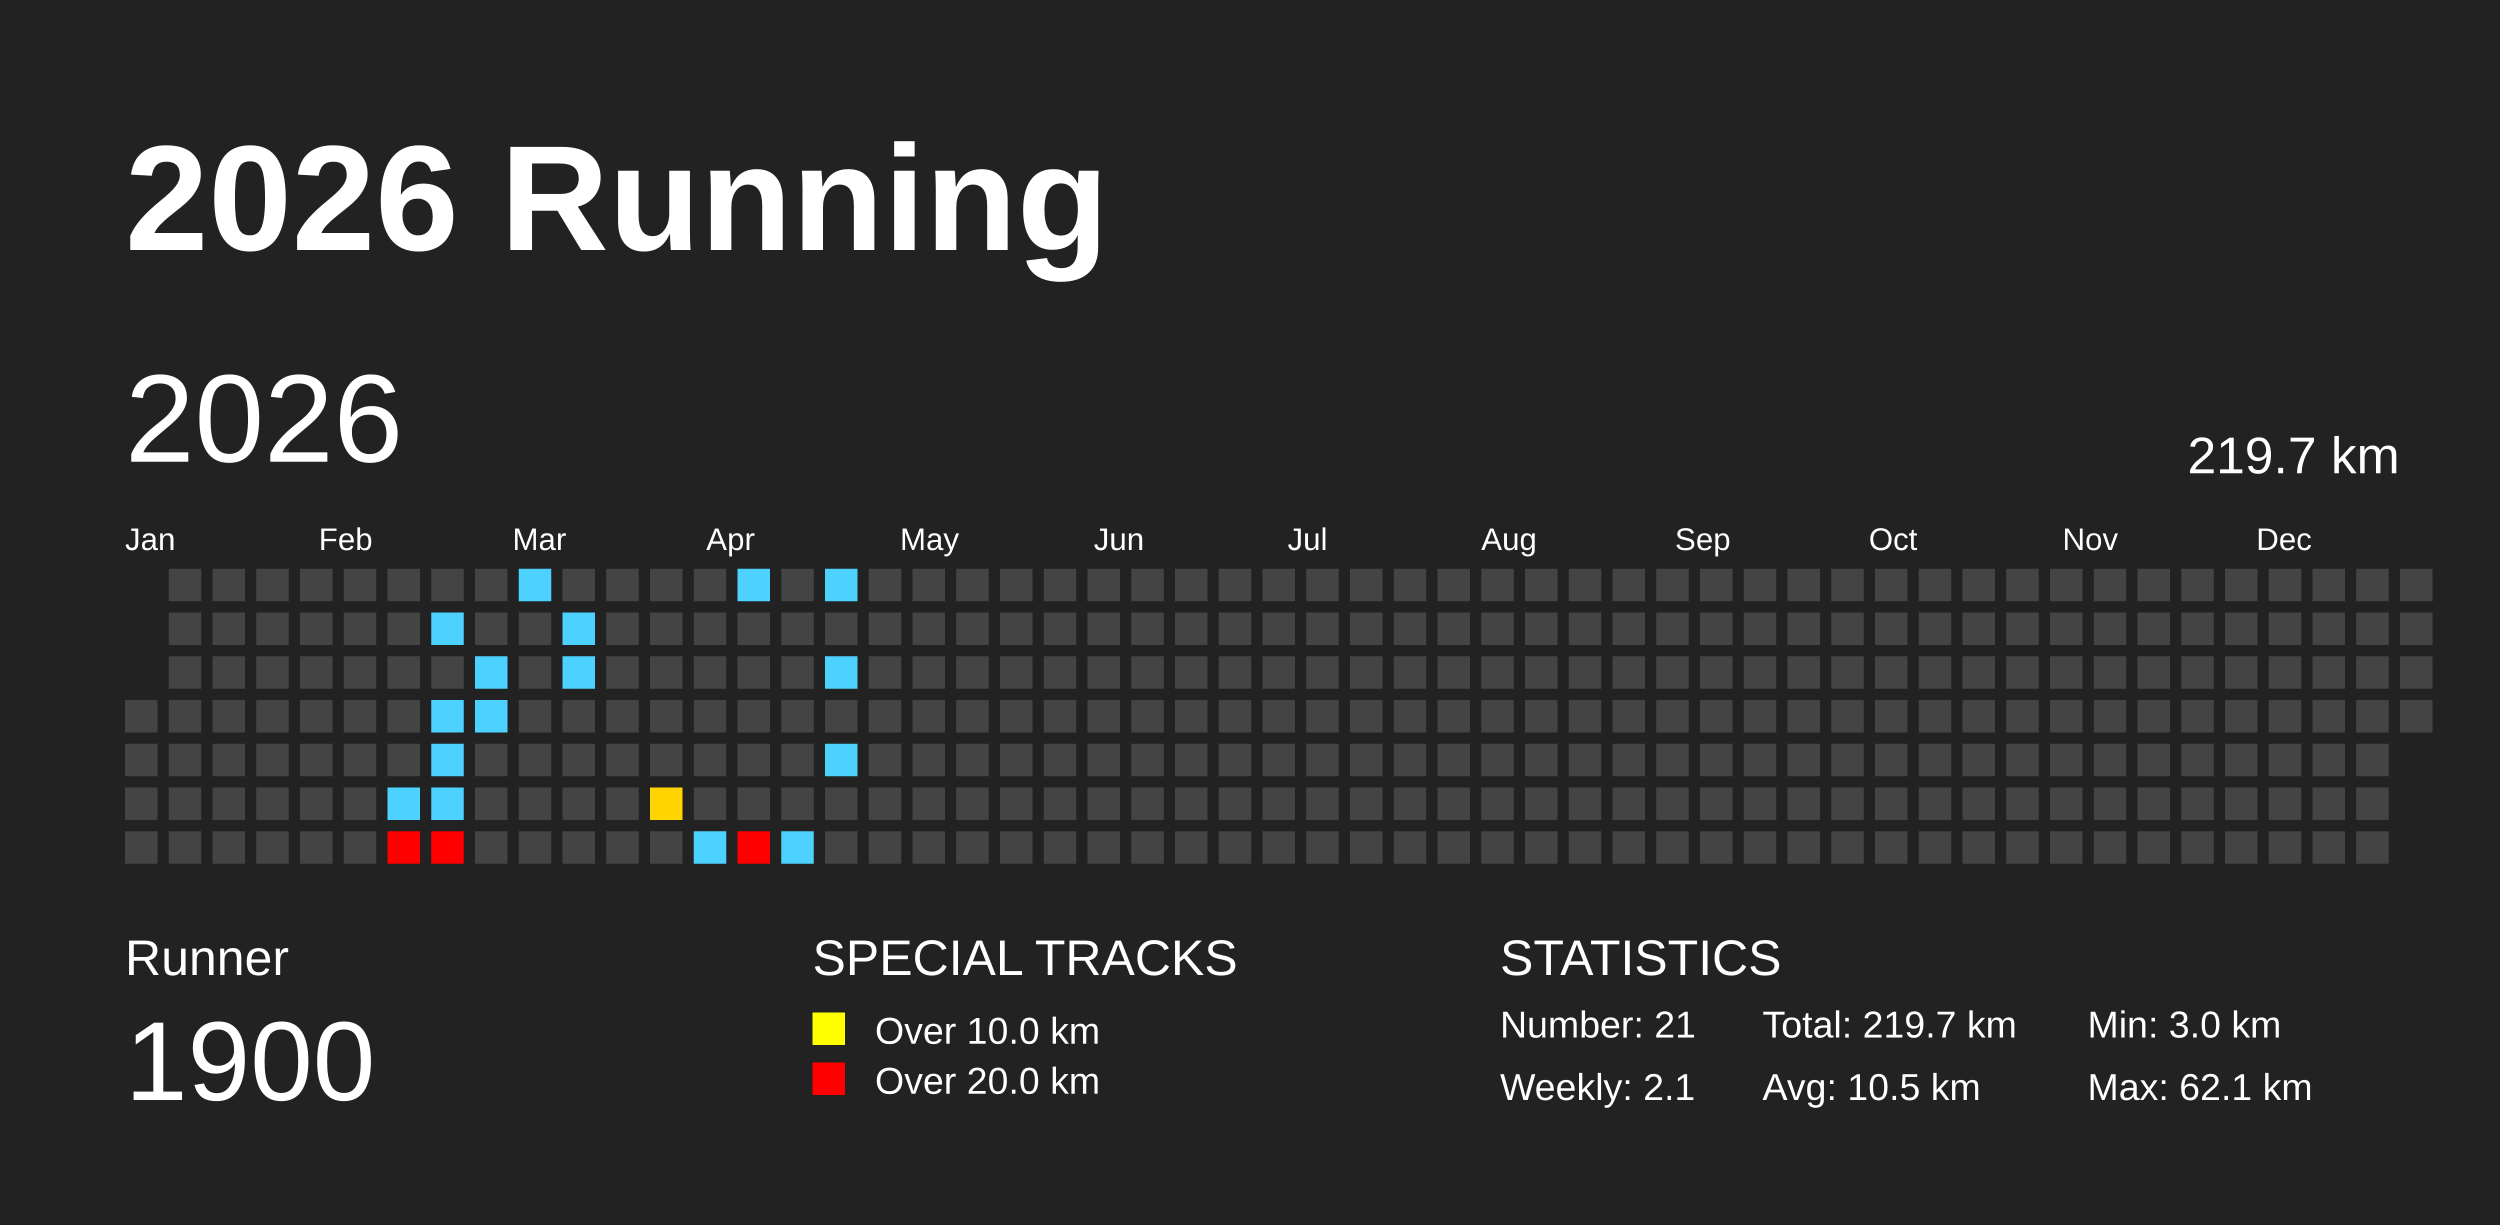
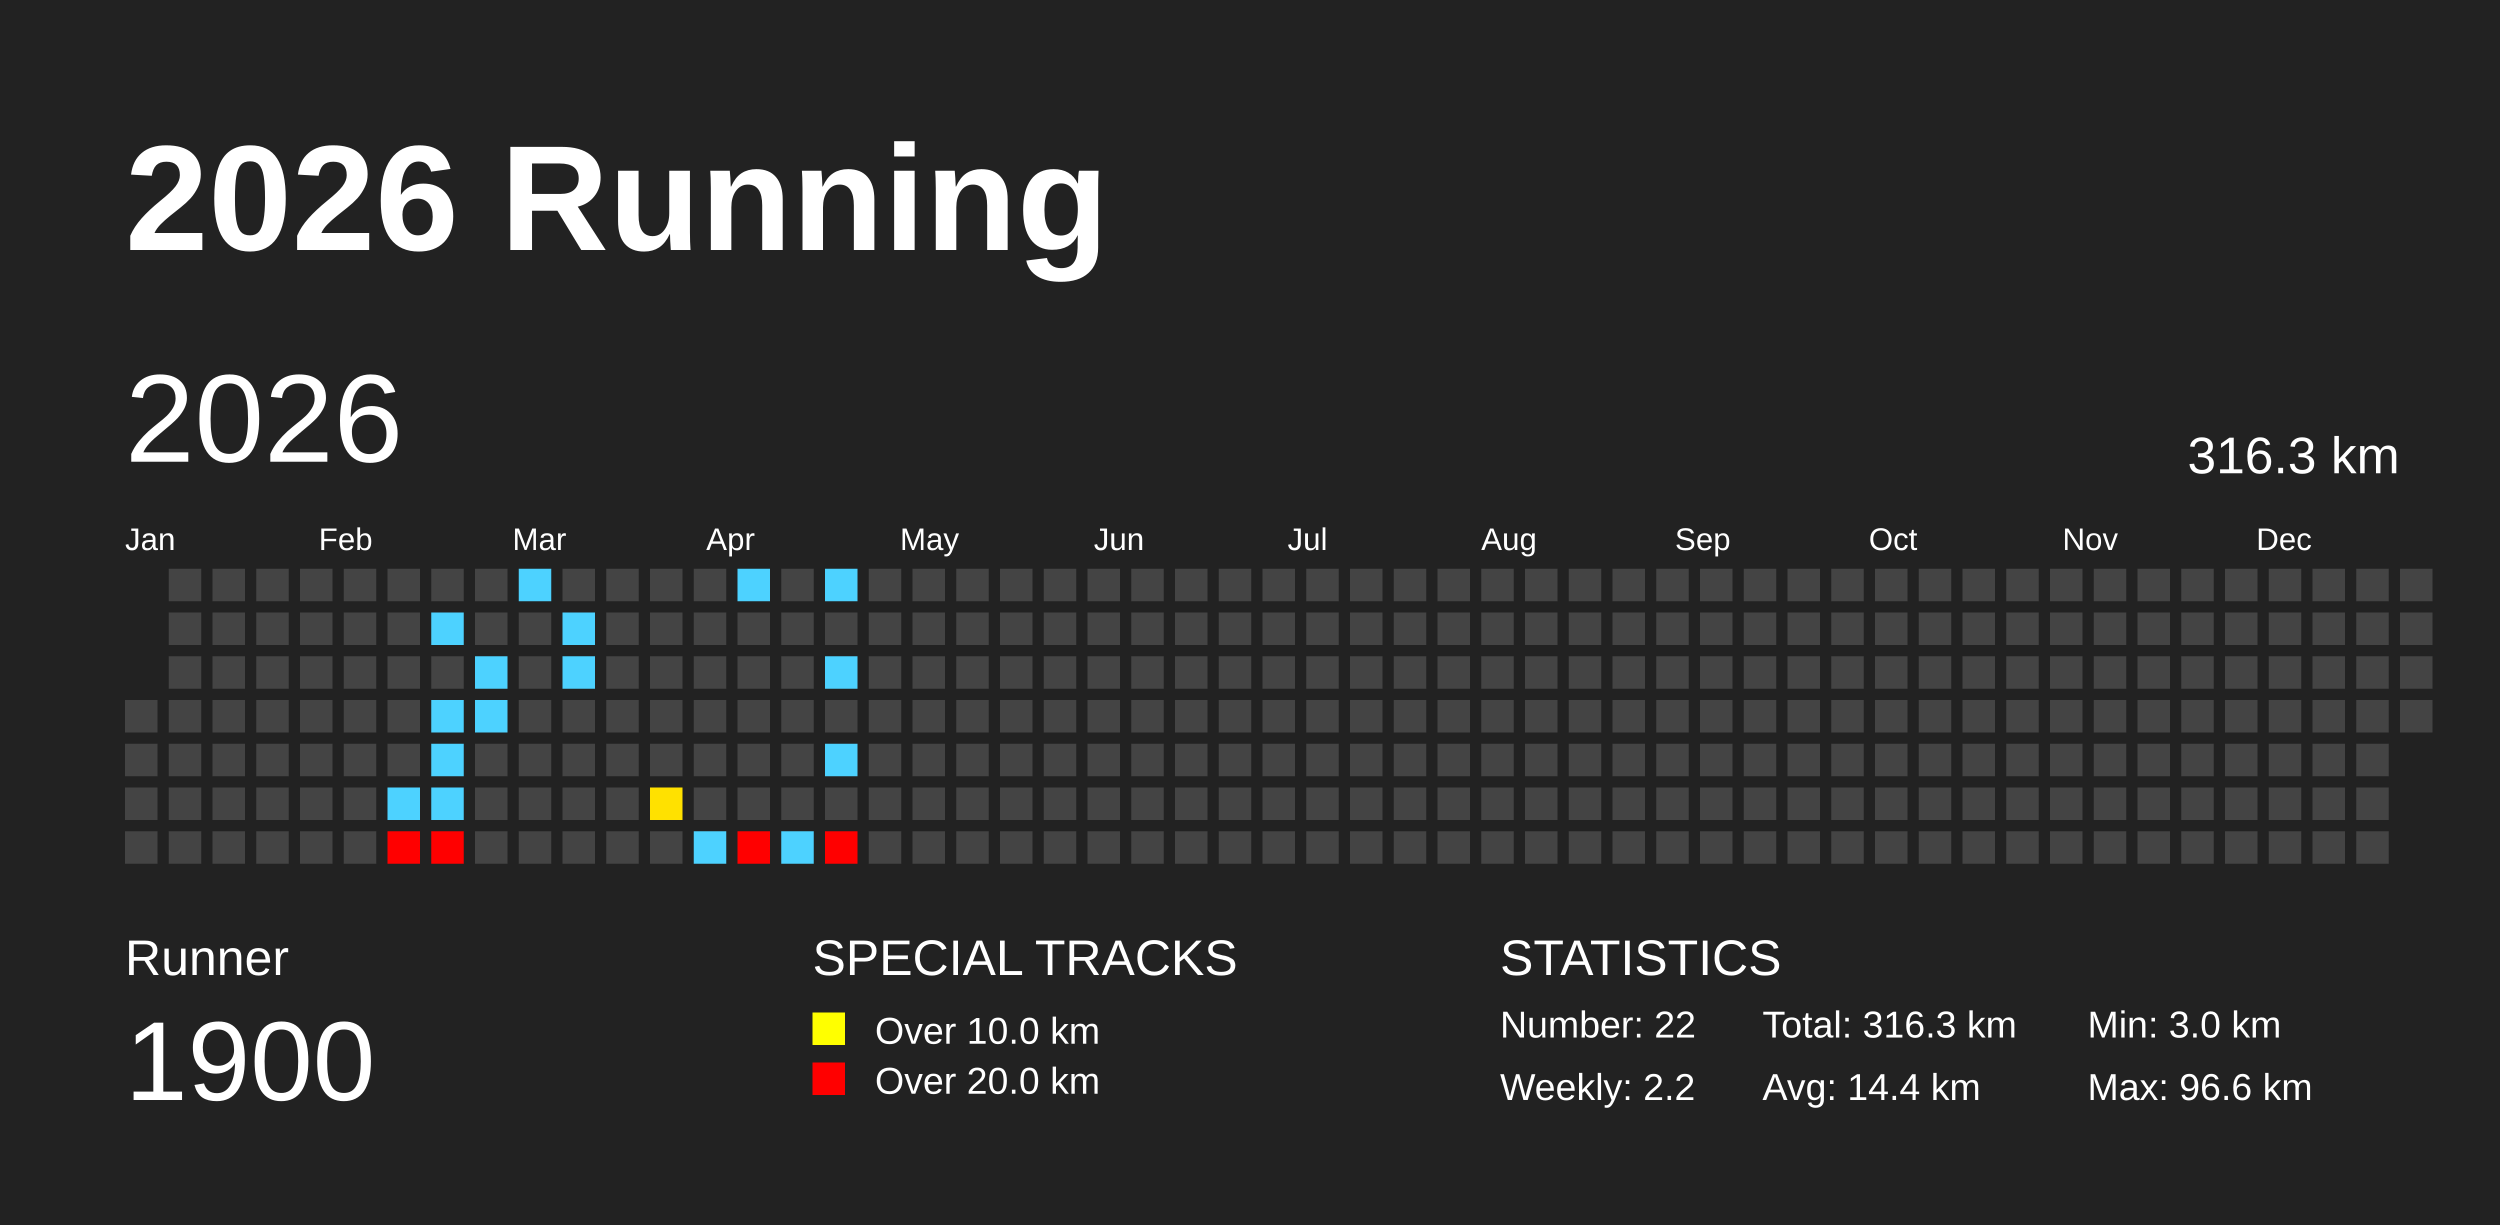
<svg xmlns="http://www.w3.org/2000/svg" baseProfile="full" height="98mm" version="1.1" viewBox="0,0,200,98" width="200mm">
  <defs />
  <rect fill="#222222" height="98" width="200" x="0" y="0" />
  <text fill="#FFFFFF" style="font-size:12px; font-family:Arial; font-weight:bold;" x="10" y="20">2026 Running</text>
  <text fill="#FFFFFF" style="font-size:4px; font-family:Arial" x="10" y="78">Runner</text>
  <text fill="#FFFFFF" style="font-size:9px; font-family:Arial" x="10" y="88">1900</text>
  <text fill="#FFFFFF" style="font-size:4px; font-family:Arial" x="65" y="78">SPECIAL TRACKS</text>
  <rect fill="yellow" height="2.6" width="2.6" x="65" y="81" />
  <text fill="#FFFFFF" style="font-size:3px; font-family:Arial" x="70" y="83.5">Over 10.0 km</text>
  <rect fill="red" height="2.6" width="2.6" x="65" y="85" />
  <text fill="#FFFFFF" style="font-size:3px; font-family:Arial" x="70" y="87.5">Over 20.0 km</text>
  <text fill="#FFFFFF" style="font-size:4px; font-family:Arial" x="120" y="78">STATISTICS</text>
-   <text fill="#FFFFFF" style="font-size:3px; font-family:Arial" x="120" y="83">Number: 21</text>
-   <text fill="#FFFFFF" style="font-size:3px; font-family:Arial" x="120" y="88">Weekly: 2.1</text>
-   <text fill="#FFFFFF" style="font-size:3px; font-family:Arial" x="141" y="83">Total: 219.7 km</text>
-   <text fill="#FFFFFF" style="font-size:3px; font-family:Arial" x="141" y="88">Avg: 10.5 km</text>
+   <text fill="#FFFFFF" style="font-size:3px; font-family:Arial" x="120" y="83">Number: 22</text>
+   <text fill="#FFFFFF" style="font-size:3px; font-family:Arial" x="120" y="88">Weekly: 2.2</text>
+   <text fill="#FFFFFF" style="font-size:3px; font-family:Arial" x="141" y="83">Total: 316.3 km</text>
+   <text fill="#FFFFFF" style="font-size:3px; font-family:Arial" x="141" y="88">Avg: 14.4 km</text>
  <text fill="#FFFFFF" style="font-size:3px; font-family:Arial" x="167" y="83">Min: 3.0 km</text>
-   <text fill="#FFFFFF" style="font-size:3px; font-family:Arial" x="167" y="88">Max: 62.1 km</text>
+   <text fill="#FFFFFF" style="font-size:3px; font-family:Arial" x="167" y="88">Max: 96.6 km</text>
  <text dominant-baseline="hanging" fill="#FFFFFF" style="font-size:10.0px; font-family:Arial;" x="10" y="30">2026</text>
-   <text dominant-baseline="hanging" fill="#FFFFFF" style="font-size:4.125px; font-family:Arial;" x="175" y="35">219.7 km</text>
+   <text dominant-baseline="hanging" fill="#FFFFFF" style="font-size:4.125px; font-family:Arial;" x="175" y="35">316.3 km</text>
  <text fill="#FFFFFF" style="font-size:2.5px; font-family:Arial" x="10.0" y="44">Jan</text>
  <text fill="#FFFFFF" style="font-size:2.5px; font-family:Arial" x="25.5" y="44">Feb</text>
  <text fill="#FFFFFF" style="font-size:2.5px; font-family:Arial" x="41.0" y="44">Mar</text>
  <text fill="#FFFFFF" style="font-size:2.5px; font-family:Arial" x="56.5" y="44">Apr</text>
  <text fill="#FFFFFF" style="font-size:2.5px; font-family:Arial" x="72.0" y="44">May</text>
  <text fill="#FFFFFF" style="font-size:2.5px; font-family:Arial" x="87.5" y="44">Jun</text>
  <text fill="#FFFFFF" style="font-size:2.5px; font-family:Arial" x="103.0" y="44">Jul</text>
  <text fill="#FFFFFF" style="font-size:2.5px; font-family:Arial" x="118.5" y="44">Aug</text>
  <text fill="#FFFFFF" style="font-size:2.5px; font-family:Arial" x="134.0" y="44">Sep</text>
  <text fill="#FFFFFF" style="font-size:2.5px; font-family:Arial" x="149.5" y="44">Oct</text>
  <text fill="#FFFFFF" style="font-size:2.5px; font-family:Arial" x="165.0" y="44">Nov</text>
  <text fill="#FFFFFF" style="font-size:2.5px; font-family:Arial" x="180.5" y="44">Dec</text>
  <rect fill="#444444" height="2.6" width="2.6" x="10.0" y="56.0" />
  <rect fill="#444444" height="2.6" width="2.6" x="10.0" y="59.5" />
  <rect fill="#444444" height="2.6" width="2.6" x="10.0" y="63.0" />
  <rect fill="#444444" height="2.6" width="2.6" x="10.0" y="66.5" />
  <rect fill="#444444" height="2.6" width="2.6" x="13.5" y="45.5" />
  <rect fill="#444444" height="2.6" width="2.6" x="13.5" y="49.0" />
  <rect fill="#444444" height="2.6" width="2.6" x="13.5" y="52.5" />
  <rect fill="#444444" height="2.6" width="2.6" x="13.5" y="56.0" />
  <rect fill="#444444" height="2.6" width="2.6" x="13.5" y="59.5" />
  <rect fill="#444444" height="2.6" width="2.6" x="13.5" y="63.0" />
  <rect fill="#444444" height="2.6" width="2.6" x="13.5" y="66.5" />
  <rect fill="#444444" height="2.6" width="2.6" x="17.0" y="45.5" />
  <rect fill="#444444" height="2.6" width="2.6" x="17.0" y="49.0" />
  <rect fill="#444444" height="2.6" width="2.6" x="17.0" y="52.5" />
  <rect fill="#444444" height="2.6" width="2.6" x="17.0" y="56.0" />
  <rect fill="#444444" height="2.6" width="2.6" x="17.0" y="59.5" />
  <rect fill="#444444" height="2.6" width="2.6" x="17.0" y="63.0" />
  <rect fill="#444444" height="2.6" width="2.6" x="17.0" y="66.5" />
  <rect fill="#444444" height="2.6" width="2.6" x="20.5" y="45.5" />
  <rect fill="#444444" height="2.6" width="2.6" x="20.5" y="49.0" />
  <rect fill="#444444" height="2.6" width="2.6" x="20.5" y="52.5" />
  <rect fill="#444444" height="2.6" width="2.6" x="20.5" y="56.0" />
  <rect fill="#444444" height="2.6" width="2.6" x="20.5" y="59.5" />
  <rect fill="#444444" height="2.6" width="2.6" x="20.5" y="63.0" />
  <rect fill="#444444" height="2.6" width="2.6" x="20.5" y="66.5" />
  <rect fill="#444444" height="2.6" width="2.6" x="24.0" y="45.5" />
  <rect fill="#444444" height="2.6" width="2.6" x="24.0" y="49.0" />
  <rect fill="#444444" height="2.6" width="2.6" x="24.0" y="52.5" />
  <rect fill="#444444" height="2.6" width="2.6" x="24.0" y="56.0" />
  <rect fill="#444444" height="2.6" width="2.6" x="24.0" y="59.5" />
  <rect fill="#444444" height="2.6" width="2.6" x="24.0" y="63.0" />
  <rect fill="#444444" height="2.6" width="2.6" x="24.0" y="66.5" />
  <rect fill="#444444" height="2.6" width="2.6" x="27.5" y="45.5" />
  <rect fill="#444444" height="2.6" width="2.6" x="27.5" y="49.0" />
  <rect fill="#444444" height="2.6" width="2.6" x="27.5" y="52.5" />
  <rect fill="#444444" height="2.6" width="2.6" x="27.5" y="56.0" />
  <rect fill="#444444" height="2.6" width="2.6" x="27.5" y="59.5" />
  <rect fill="#444444" height="2.6" width="2.6" x="27.5" y="63.0" />
  <rect fill="#444444" height="2.6" width="2.6" x="27.5" y="66.5" />
  <rect fill="#444444" height="2.6" width="2.6" x="31.0" y="45.5" />
  <rect fill="#444444" height="2.6" width="2.6" x="31.0" y="49.0" />
  <rect fill="#444444" height="2.6" width="2.6" x="31.0" y="52.5" />
  <rect fill="#444444" height="2.6" width="2.6" x="31.0" y="56.0" />
  <rect fill="#444444" height="2.6" width="2.6" x="31.0" y="59.5" />
  <rect fill="#4dd2ff" height="2.6" width="2.6" x="31.0" y="63.0" />
  <rect fill="red" height="2.6" width="2.6" x="31.0" y="66.5" />
  <rect fill="#444444" height="2.6" width="2.6" x="34.5" y="45.5" />
  <rect fill="#4dd2ff" height="2.6" width="2.6" x="34.5" y="49.0" />
  <rect fill="#444444" height="2.6" width="2.6" x="34.5" y="52.5" />
  <rect fill="#4dd2ff" height="2.6" width="2.6" x="34.5" y="56.0" />
  <rect fill="#4dd2ff" height="2.6" width="2.6" x="34.5" y="59.5" />
  <rect fill="#4dd2ff" height="2.6" width="2.6" x="34.5" y="63.0" />
  <rect fill="red" height="2.6" width="2.6" x="34.5" y="66.5" />
  <rect fill="#444444" height="2.6" width="2.6" x="38.0" y="45.5" />
  <rect fill="#444444" height="2.6" width="2.6" x="38.0" y="49.0" />
  <rect fill="#4dd2ff" height="2.6" width="2.6" x="38.0" y="52.5" />
  <rect fill="#4dd2ff" height="2.6" width="2.6" x="38.0" y="56.0" />
  <rect fill="#444444" height="2.6" width="2.6" x="38.0" y="59.5" />
  <rect fill="#444444" height="2.6" width="2.6" x="38.0" y="63.0" />
  <rect fill="#444444" height="2.6" width="2.6" x="38.0" y="66.5" />
  <rect fill="#4dd2ff" height="2.6" width="2.6" x="41.5" y="45.5" />
  <rect fill="#444444" height="2.6" width="2.6" x="41.5" y="49.0" />
  <rect fill="#444444" height="2.6" width="2.6" x="41.5" y="52.5" />
  <rect fill="#444444" height="2.6" width="2.6" x="41.5" y="56.0" />
  <rect fill="#444444" height="2.6" width="2.6" x="41.5" y="59.5" />
  <rect fill="#444444" height="2.6" width="2.6" x="41.5" y="63.0" />
  <rect fill="#444444" height="2.6" width="2.6" x="41.5" y="66.5" />
  <rect fill="#444444" height="2.6" width="2.6" x="45.0" y="45.5" />
  <rect fill="#4dd2ff" height="2.6" width="2.6" x="45.0" y="49.0" />
  <rect fill="#4dd2ff" height="2.6" width="2.6" x="45.0" y="52.5" />
  <rect fill="#444444" height="2.6" width="2.6" x="45.0" y="56.0" />
  <rect fill="#444444" height="2.6" width="2.6" x="45.0" y="59.5" />
  <rect fill="#444444" height="2.6" width="2.6" x="45.0" y="63.0" />
  <rect fill="#444444" height="2.6" width="2.6" x="45.0" y="66.5" />
  <rect fill="#444444" height="2.6" width="2.6" x="48.5" y="45.5" />
  <rect fill="#444444" height="2.6" width="2.6" x="48.5" y="49.0" />
  <rect fill="#444444" height="2.6" width="2.6" x="48.5" y="52.5" />
  <rect fill="#444444" height="2.6" width="2.6" x="48.5" y="56.0" />
  <rect fill="#444444" height="2.6" width="2.6" x="48.5" y="59.5" />
  <rect fill="#444444" height="2.6" width="2.6" x="48.5" y="63.0" />
  <rect fill="#444444" height="2.6" width="2.6" x="48.5" y="66.5" />
  <rect fill="#444444" height="2.6" width="2.6" x="52.0" y="45.5" />
  <rect fill="#444444" height="2.6" width="2.6" x="52.0" y="49.0" />
  <rect fill="#444444" height="2.6" width="2.6" x="52.0" y="52.5" />
  <rect fill="#444444" height="2.6" width="2.6" x="52.0" y="56.0" />
  <rect fill="#444444" height="2.6" width="2.6" x="52.0" y="59.5" />
-   <rect fill="#ffd400" height="2.6" width="2.6" x="52.0" y="63.0" />
+   <rect fill="#ffe100" height="2.6" width="2.6" x="52.0" y="63.0" />
  <rect fill="#444444" height="2.6" width="2.6" x="52.0" y="66.5" />
  <rect fill="#444444" height="2.6" width="2.6" x="55.5" y="45.5" />
  <rect fill="#444444" height="2.6" width="2.6" x="55.5" y="49.0" />
  <rect fill="#444444" height="2.6" width="2.6" x="55.5" y="52.5" />
  <rect fill="#444444" height="2.6" width="2.6" x="55.5" y="56.0" />
  <rect fill="#444444" height="2.6" width="2.6" x="55.5" y="59.5" />
  <rect fill="#444444" height="2.6" width="2.6" x="55.5" y="63.0" />
  <rect fill="#4dd2ff" height="2.6" width="2.6" x="55.5" y="66.5" />
  <rect fill="#4dd2ff" height="2.6" width="2.6" x="59.0" y="45.5" />
  <rect fill="#444444" height="2.6" width="2.6" x="59.0" y="49.0" />
  <rect fill="#444444" height="2.6" width="2.6" x="59.0" y="52.5" />
  <rect fill="#444444" height="2.6" width="2.6" x="59.0" y="56.0" />
  <rect fill="#444444" height="2.6" width="2.6" x="59.0" y="59.5" />
  <rect fill="#444444" height="2.6" width="2.6" x="59.0" y="63.0" />
  <rect fill="red" height="2.6" width="2.6" x="59.0" y="66.5" />
  <rect fill="#444444" height="2.6" width="2.6" x="62.5" y="45.5" />
  <rect fill="#444444" height="2.6" width="2.6" x="62.5" y="49.0" />
  <rect fill="#444444" height="2.6" width="2.6" x="62.5" y="52.5" />
  <rect fill="#444444" height="2.6" width="2.6" x="62.5" y="56.0" />
  <rect fill="#444444" height="2.6" width="2.6" x="62.5" y="59.5" />
  <rect fill="#444444" height="2.6" width="2.6" x="62.5" y="63.0" />
  <rect fill="#4dd2ff" height="2.6" width="2.6" x="62.5" y="66.5" />
  <rect fill="#4dd2ff" height="2.6" width="2.6" x="66.0" y="45.5" />
  <rect fill="#444444" height="2.6" width="2.6" x="66.0" y="49.0" />
  <rect fill="#4dd2ff" height="2.6" width="2.6" x="66.0" y="52.5" />
  <rect fill="#444444" height="2.6" width="2.6" x="66.0" y="56.0" />
  <rect fill="#4dd2ff" height="2.6" width="2.6" x="66.0" y="59.5" />
  <rect fill="#444444" height="2.6" width="2.6" x="66.0" y="63.0" />
-   <rect fill="#444444" height="2.6" width="2.6" x="66.0" y="66.5" />
+   <rect fill="red" height="2.6" width="2.6" x="66.0" y="66.5" />
  <rect fill="#444444" height="2.6" width="2.6" x="69.5" y="45.5" />
  <rect fill="#444444" height="2.6" width="2.6" x="69.5" y="49.0" />
  <rect fill="#444444" height="2.6" width="2.6" x="69.5" y="52.5" />
  <rect fill="#444444" height="2.6" width="2.6" x="69.5" y="56.0" />
  <rect fill="#444444" height="2.6" width="2.6" x="69.5" y="59.5" />
  <rect fill="#444444" height="2.6" width="2.6" x="69.5" y="63.0" />
  <rect fill="#444444" height="2.6" width="2.6" x="69.5" y="66.5" />
  <rect fill="#444444" height="2.6" width="2.6" x="73.0" y="45.5" />
  <rect fill="#444444" height="2.6" width="2.6" x="73.0" y="49.0" />
  <rect fill="#444444" height="2.6" width="2.6" x="73.0" y="52.5" />
  <rect fill="#444444" height="2.6" width="2.6" x="73.0" y="56.0" />
  <rect fill="#444444" height="2.6" width="2.6" x="73.0" y="59.5" />
  <rect fill="#444444" height="2.6" width="2.6" x="73.0" y="63.0" />
  <rect fill="#444444" height="2.6" width="2.6" x="73.0" y="66.5" />
  <rect fill="#444444" height="2.6" width="2.6" x="76.5" y="45.5" />
  <rect fill="#444444" height="2.6" width="2.6" x="76.5" y="49.0" />
  <rect fill="#444444" height="2.6" width="2.6" x="76.5" y="52.5" />
  <rect fill="#444444" height="2.6" width="2.6" x="76.5" y="56.0" />
  <rect fill="#444444" height="2.6" width="2.6" x="76.5" y="59.5" />
  <rect fill="#444444" height="2.6" width="2.6" x="76.5" y="63.0" />
  <rect fill="#444444" height="2.6" width="2.6" x="76.5" y="66.5" />
  <rect fill="#444444" height="2.6" width="2.6" x="80.0" y="45.5" />
  <rect fill="#444444" height="2.6" width="2.6" x="80.0" y="49.0" />
  <rect fill="#444444" height="2.6" width="2.6" x="80.0" y="52.5" />
  <rect fill="#444444" height="2.6" width="2.6" x="80.0" y="56.0" />
  <rect fill="#444444" height="2.6" width="2.6" x="80.0" y="59.5" />
  <rect fill="#444444" height="2.6" width="2.6" x="80.0" y="63.0" />
  <rect fill="#444444" height="2.6" width="2.6" x="80.0" y="66.5" />
  <rect fill="#444444" height="2.6" width="2.6" x="83.5" y="45.5" />
  <rect fill="#444444" height="2.6" width="2.6" x="83.5" y="49.0" />
  <rect fill="#444444" height="2.6" width="2.6" x="83.5" y="52.5" />
  <rect fill="#444444" height="2.6" width="2.6" x="83.5" y="56.0" />
  <rect fill="#444444" height="2.6" width="2.6" x="83.5" y="59.5" />
  <rect fill="#444444" height="2.6" width="2.6" x="83.5" y="63.0" />
  <rect fill="#444444" height="2.6" width="2.6" x="83.5" y="66.5" />
  <rect fill="#444444" height="2.6" width="2.6" x="87.0" y="45.5" />
  <rect fill="#444444" height="2.6" width="2.6" x="87.0" y="49.0" />
  <rect fill="#444444" height="2.6" width="2.6" x="87.0" y="52.5" />
  <rect fill="#444444" height="2.6" width="2.6" x="87.0" y="56.0" />
  <rect fill="#444444" height="2.6" width="2.6" x="87.0" y="59.5" />
  <rect fill="#444444" height="2.6" width="2.6" x="87.0" y="63.0" />
  <rect fill="#444444" height="2.6" width="2.6" x="87.0" y="66.5" />
  <rect fill="#444444" height="2.6" width="2.6" x="90.5" y="45.5" />
  <rect fill="#444444" height="2.6" width="2.6" x="90.5" y="49.0" />
  <rect fill="#444444" height="2.6" width="2.6" x="90.5" y="52.5" />
  <rect fill="#444444" height="2.6" width="2.6" x="90.5" y="56.0" />
  <rect fill="#444444" height="2.6" width="2.6" x="90.5" y="59.5" />
  <rect fill="#444444" height="2.6" width="2.6" x="90.5" y="63.0" />
  <rect fill="#444444" height="2.6" width="2.6" x="90.5" y="66.5" />
  <rect fill="#444444" height="2.6" width="2.6" x="94.0" y="45.5" />
  <rect fill="#444444" height="2.6" width="2.6" x="94.0" y="49.0" />
  <rect fill="#444444" height="2.6" width="2.6" x="94.0" y="52.5" />
  <rect fill="#444444" height="2.6" width="2.6" x="94.0" y="56.0" />
  <rect fill="#444444" height="2.6" width="2.6" x="94.0" y="59.5" />
  <rect fill="#444444" height="2.6" width="2.6" x="94.0" y="63.0" />
  <rect fill="#444444" height="2.6" width="2.6" x="94.0" y="66.5" />
  <rect fill="#444444" height="2.6" width="2.6" x="97.5" y="45.5" />
  <rect fill="#444444" height="2.6" width="2.6" x="97.5" y="49.0" />
  <rect fill="#444444" height="2.6" width="2.6" x="97.5" y="52.5" />
  <rect fill="#444444" height="2.6" width="2.6" x="97.5" y="56.0" />
  <rect fill="#444444" height="2.6" width="2.6" x="97.5" y="59.5" />
  <rect fill="#444444" height="2.6" width="2.6" x="97.5" y="63.0" />
  <rect fill="#444444" height="2.6" width="2.6" x="97.5" y="66.5" />
  <rect fill="#444444" height="2.6" width="2.6" x="101.0" y="45.5" />
  <rect fill="#444444" height="2.6" width="2.6" x="101.0" y="49.0" />
  <rect fill="#444444" height="2.6" width="2.6" x="101.0" y="52.5" />
  <rect fill="#444444" height="2.6" width="2.6" x="101.0" y="56.0" />
  <rect fill="#444444" height="2.6" width="2.6" x="101.0" y="59.5" />
  <rect fill="#444444" height="2.6" width="2.6" x="101.0" y="63.0" />
  <rect fill="#444444" height="2.6" width="2.6" x="101.0" y="66.5" />
  <rect fill="#444444" height="2.6" width="2.6" x="104.5" y="45.5" />
  <rect fill="#444444" height="2.6" width="2.6" x="104.5" y="49.0" />
  <rect fill="#444444" height="2.6" width="2.6" x="104.5" y="52.5" />
  <rect fill="#444444" height="2.6" width="2.6" x="104.5" y="56.0" />
  <rect fill="#444444" height="2.6" width="2.6" x="104.5" y="59.5" />
  <rect fill="#444444" height="2.6" width="2.6" x="104.5" y="63.0" />
  <rect fill="#444444" height="2.6" width="2.6" x="104.5" y="66.5" />
  <rect fill="#444444" height="2.6" width="2.6" x="108.0" y="45.5" />
  <rect fill="#444444" height="2.6" width="2.6" x="108.0" y="49.0" />
  <rect fill="#444444" height="2.6" width="2.6" x="108.0" y="52.5" />
  <rect fill="#444444" height="2.6" width="2.6" x="108.0" y="56.0" />
  <rect fill="#444444" height="2.6" width="2.6" x="108.0" y="59.5" />
  <rect fill="#444444" height="2.6" width="2.6" x="108.0" y="63.0" />
  <rect fill="#444444" height="2.6" width="2.6" x="108.0" y="66.5" />
  <rect fill="#444444" height="2.6" width="2.6" x="111.5" y="45.5" />
  <rect fill="#444444" height="2.6" width="2.6" x="111.5" y="49.0" />
  <rect fill="#444444" height="2.6" width="2.6" x="111.5" y="52.5" />
  <rect fill="#444444" height="2.6" width="2.6" x="111.5" y="56.0" />
  <rect fill="#444444" height="2.6" width="2.6" x="111.5" y="59.5" />
  <rect fill="#444444" height="2.6" width="2.6" x="111.5" y="63.0" />
  <rect fill="#444444" height="2.6" width="2.6" x="111.5" y="66.5" />
  <rect fill="#444444" height="2.6" width="2.6" x="115.0" y="45.5" />
  <rect fill="#444444" height="2.6" width="2.6" x="115.0" y="49.0" />
  <rect fill="#444444" height="2.6" width="2.6" x="115.0" y="52.5" />
  <rect fill="#444444" height="2.6" width="2.6" x="115.0" y="56.0" />
  <rect fill="#444444" height="2.6" width="2.6" x="115.0" y="59.5" />
  <rect fill="#444444" height="2.6" width="2.6" x="115.0" y="63.0" />
  <rect fill="#444444" height="2.6" width="2.6" x="115.0" y="66.5" />
  <rect fill="#444444" height="2.6" width="2.6" x="118.5" y="45.5" />
  <rect fill="#444444" height="2.6" width="2.6" x="118.5" y="49.0" />
  <rect fill="#444444" height="2.6" width="2.6" x="118.5" y="52.5" />
  <rect fill="#444444" height="2.6" width="2.6" x="118.5" y="56.0" />
  <rect fill="#444444" height="2.6" width="2.6" x="118.5" y="59.5" />
  <rect fill="#444444" height="2.6" width="2.6" x="118.5" y="63.0" />
  <rect fill="#444444" height="2.6" width="2.6" x="118.5" y="66.5" />
  <rect fill="#444444" height="2.6" width="2.6" x="122.0" y="45.5" />
  <rect fill="#444444" height="2.6" width="2.6" x="122.0" y="49.0" />
  <rect fill="#444444" height="2.6" width="2.6" x="122.0" y="52.5" />
  <rect fill="#444444" height="2.6" width="2.6" x="122.0" y="56.0" />
  <rect fill="#444444" height="2.6" width="2.6" x="122.0" y="59.5" />
  <rect fill="#444444" height="2.6" width="2.6" x="122.0" y="63.0" />
  <rect fill="#444444" height="2.6" width="2.6" x="122.0" y="66.5" />
  <rect fill="#444444" height="2.6" width="2.6" x="125.5" y="45.5" />
  <rect fill="#444444" height="2.6" width="2.6" x="125.5" y="49.0" />
  <rect fill="#444444" height="2.6" width="2.6" x="125.5" y="52.5" />
  <rect fill="#444444" height="2.6" width="2.6" x="125.5" y="56.0" />
  <rect fill="#444444" height="2.6" width="2.6" x="125.5" y="59.5" />
  <rect fill="#444444" height="2.6" width="2.6" x="125.5" y="63.0" />
  <rect fill="#444444" height="2.6" width="2.6" x="125.5" y="66.5" />
  <rect fill="#444444" height="2.6" width="2.6" x="129.0" y="45.5" />
  <rect fill="#444444" height="2.6" width="2.6" x="129.0" y="49.0" />
  <rect fill="#444444" height="2.6" width="2.6" x="129.0" y="52.5" />
  <rect fill="#444444" height="2.6" width="2.6" x="129.0" y="56.0" />
  <rect fill="#444444" height="2.6" width="2.6" x="129.0" y="59.5" />
  <rect fill="#444444" height="2.6" width="2.6" x="129.0" y="63.0" />
  <rect fill="#444444" height="2.6" width="2.6" x="129.0" y="66.5" />
  <rect fill="#444444" height="2.6" width="2.6" x="132.5" y="45.5" />
  <rect fill="#444444" height="2.6" width="2.6" x="132.5" y="49.0" />
  <rect fill="#444444" height="2.6" width="2.6" x="132.5" y="52.5" />
  <rect fill="#444444" height="2.6" width="2.6" x="132.5" y="56.0" />
  <rect fill="#444444" height="2.6" width="2.6" x="132.5" y="59.5" />
  <rect fill="#444444" height="2.6" width="2.6" x="132.5" y="63.0" />
  <rect fill="#444444" height="2.6" width="2.6" x="132.5" y="66.5" />
  <rect fill="#444444" height="2.6" width="2.6" x="136.0" y="45.5" />
  <rect fill="#444444" height="2.6" width="2.6" x="136.0" y="49.0" />
  <rect fill="#444444" height="2.6" width="2.6" x="136.0" y="52.5" />
  <rect fill="#444444" height="2.6" width="2.6" x="136.0" y="56.0" />
  <rect fill="#444444" height="2.6" width="2.6" x="136.0" y="59.5" />
  <rect fill="#444444" height="2.6" width="2.6" x="136.0" y="63.0" />
  <rect fill="#444444" height="2.6" width="2.6" x="136.0" y="66.5" />
  <rect fill="#444444" height="2.6" width="2.6" x="139.5" y="45.5" />
  <rect fill="#444444" height="2.6" width="2.6" x="139.5" y="49.0" />
  <rect fill="#444444" height="2.6" width="2.6" x="139.5" y="52.5" />
  <rect fill="#444444" height="2.6" width="2.6" x="139.5" y="56.0" />
  <rect fill="#444444" height="2.6" width="2.6" x="139.5" y="59.5" />
  <rect fill="#444444" height="2.6" width="2.6" x="139.5" y="63.0" />
  <rect fill="#444444" height="2.6" width="2.6" x="139.5" y="66.5" />
  <rect fill="#444444" height="2.6" width="2.6" x="143.0" y="45.5" />
  <rect fill="#444444" height="2.6" width="2.6" x="143.0" y="49.0" />
  <rect fill="#444444" height="2.6" width="2.6" x="143.0" y="52.5" />
  <rect fill="#444444" height="2.6" width="2.6" x="143.0" y="56.0" />
  <rect fill="#444444" height="2.6" width="2.6" x="143.0" y="59.5" />
  <rect fill="#444444" height="2.6" width="2.6" x="143.0" y="63.0" />
  <rect fill="#444444" height="2.6" width="2.6" x="143.0" y="66.5" />
  <rect fill="#444444" height="2.6" width="2.6" x="146.5" y="45.5" />
  <rect fill="#444444" height="2.6" width="2.6" x="146.5" y="49.0" />
  <rect fill="#444444" height="2.6" width="2.6" x="146.5" y="52.5" />
  <rect fill="#444444" height="2.6" width="2.6" x="146.5" y="56.0" />
  <rect fill="#444444" height="2.6" width="2.6" x="146.5" y="59.5" />
  <rect fill="#444444" height="2.6" width="2.6" x="146.5" y="63.0" />
  <rect fill="#444444" height="2.6" width="2.6" x="146.5" y="66.5" />
  <rect fill="#444444" height="2.6" width="2.6" x="150.0" y="45.5" />
  <rect fill="#444444" height="2.6" width="2.6" x="150.0" y="49.0" />
  <rect fill="#444444" height="2.6" width="2.6" x="150.0" y="52.5" />
  <rect fill="#444444" height="2.6" width="2.6" x="150.0" y="56.0" />
  <rect fill="#444444" height="2.6" width="2.6" x="150.0" y="59.5" />
  <rect fill="#444444" height="2.6" width="2.6" x="150.0" y="63.0" />
  <rect fill="#444444" height="2.6" width="2.6" x="150.0" y="66.5" />
  <rect fill="#444444" height="2.6" width="2.6" x="153.5" y="45.5" />
  <rect fill="#444444" height="2.6" width="2.6" x="153.5" y="49.0" />
  <rect fill="#444444" height="2.6" width="2.6" x="153.5" y="52.5" />
  <rect fill="#444444" height="2.6" width="2.6" x="153.5" y="56.0" />
  <rect fill="#444444" height="2.6" width="2.6" x="153.5" y="59.5" />
  <rect fill="#444444" height="2.6" width="2.6" x="153.5" y="63.0" />
  <rect fill="#444444" height="2.6" width="2.6" x="153.5" y="66.5" />
  <rect fill="#444444" height="2.6" width="2.6" x="157.0" y="45.5" />
  <rect fill="#444444" height="2.6" width="2.6" x="157.0" y="49.0" />
  <rect fill="#444444" height="2.6" width="2.6" x="157.0" y="52.5" />
  <rect fill="#444444" height="2.6" width="2.6" x="157.0" y="56.0" />
  <rect fill="#444444" height="2.6" width="2.6" x="157.0" y="59.5" />
  <rect fill="#444444" height="2.6" width="2.6" x="157.0" y="63.0" />
  <rect fill="#444444" height="2.6" width="2.6" x="157.0" y="66.5" />
  <rect fill="#444444" height="2.6" width="2.6" x="160.5" y="45.5" />
  <rect fill="#444444" height="2.6" width="2.6" x="160.5" y="49.0" />
  <rect fill="#444444" height="2.6" width="2.6" x="160.5" y="52.5" />
  <rect fill="#444444" height="2.6" width="2.6" x="160.5" y="56.0" />
  <rect fill="#444444" height="2.6" width="2.6" x="160.5" y="59.5" />
  <rect fill="#444444" height="2.6" width="2.6" x="160.5" y="63.0" />
  <rect fill="#444444" height="2.6" width="2.6" x="160.5" y="66.5" />
  <rect fill="#444444" height="2.6" width="2.6" x="164.0" y="45.5" />
  <rect fill="#444444" height="2.6" width="2.6" x="164.0" y="49.0" />
  <rect fill="#444444" height="2.6" width="2.6" x="164.0" y="52.5" />
  <rect fill="#444444" height="2.6" width="2.6" x="164.0" y="56.0" />
  <rect fill="#444444" height="2.6" width="2.6" x="164.0" y="59.5" />
  <rect fill="#444444" height="2.6" width="2.6" x="164.0" y="63.0" />
  <rect fill="#444444" height="2.6" width="2.6" x="164.0" y="66.5" />
  <rect fill="#444444" height="2.6" width="2.6" x="167.5" y="45.5" />
  <rect fill="#444444" height="2.6" width="2.6" x="167.5" y="49.0" />
  <rect fill="#444444" height="2.6" width="2.6" x="167.5" y="52.5" />
  <rect fill="#444444" height="2.6" width="2.6" x="167.5" y="56.0" />
  <rect fill="#444444" height="2.6" width="2.6" x="167.5" y="59.5" />
  <rect fill="#444444" height="2.6" width="2.6" x="167.5" y="63.0" />
  <rect fill="#444444" height="2.6" width="2.6" x="167.5" y="66.5" />
  <rect fill="#444444" height="2.6" width="2.6" x="171.0" y="45.5" />
  <rect fill="#444444" height="2.6" width="2.6" x="171.0" y="49.0" />
  <rect fill="#444444" height="2.6" width="2.6" x="171.0" y="52.5" />
  <rect fill="#444444" height="2.6" width="2.6" x="171.0" y="56.0" />
  <rect fill="#444444" height="2.6" width="2.6" x="171.0" y="59.5" />
  <rect fill="#444444" height="2.6" width="2.6" x="171.0" y="63.0" />
  <rect fill="#444444" height="2.6" width="2.6" x="171.0" y="66.5" />
  <rect fill="#444444" height="2.6" width="2.6" x="174.5" y="45.5" />
  <rect fill="#444444" height="2.6" width="2.6" x="174.5" y="49.0" />
  <rect fill="#444444" height="2.6" width="2.6" x="174.5" y="52.5" />
  <rect fill="#444444" height="2.6" width="2.6" x="174.5" y="56.0" />
  <rect fill="#444444" height="2.6" width="2.6" x="174.5" y="59.5" />
  <rect fill="#444444" height="2.6" width="2.6" x="174.5" y="63.0" />
  <rect fill="#444444" height="2.6" width="2.6" x="174.5" y="66.5" />
  <rect fill="#444444" height="2.6" width="2.6" x="178.0" y="45.5" />
  <rect fill="#444444" height="2.6" width="2.6" x="178.0" y="49.0" />
  <rect fill="#444444" height="2.6" width="2.6" x="178.0" y="52.5" />
  <rect fill="#444444" height="2.6" width="2.6" x="178.0" y="56.0" />
  <rect fill="#444444" height="2.6" width="2.6" x="178.0" y="59.5" />
  <rect fill="#444444" height="2.6" width="2.6" x="178.0" y="63.0" />
  <rect fill="#444444" height="2.6" width="2.6" x="178.0" y="66.5" />
  <rect fill="#444444" height="2.6" width="2.6" x="181.5" y="45.5" />
  <rect fill="#444444" height="2.6" width="2.6" x="181.5" y="49.0" />
  <rect fill="#444444" height="2.6" width="2.6" x="181.5" y="52.5" />
  <rect fill="#444444" height="2.6" width="2.6" x="181.5" y="56.0" />
  <rect fill="#444444" height="2.6" width="2.6" x="181.5" y="59.5" />
  <rect fill="#444444" height="2.6" width="2.6" x="181.5" y="63.0" />
  <rect fill="#444444" height="2.6" width="2.6" x="181.5" y="66.5" />
  <rect fill="#444444" height="2.6" width="2.6" x="185.0" y="45.5" />
  <rect fill="#444444" height="2.6" width="2.6" x="185.0" y="49.0" />
  <rect fill="#444444" height="2.6" width="2.6" x="185.0" y="52.5" />
  <rect fill="#444444" height="2.6" width="2.6" x="185.0" y="56.0" />
  <rect fill="#444444" height="2.6" width="2.6" x="185.0" y="59.5" />
  <rect fill="#444444" height="2.6" width="2.6" x="185.0" y="63.0" />
  <rect fill="#444444" height="2.6" width="2.6" x="185.0" y="66.5" />
  <rect fill="#444444" height="2.6" width="2.6" x="188.5" y="45.5" />
  <rect fill="#444444" height="2.6" width="2.6" x="188.5" y="49.0" />
  <rect fill="#444444" height="2.6" width="2.6" x="188.5" y="52.5" />
  <rect fill="#444444" height="2.6" width="2.6" x="188.5" y="56.0" />
  <rect fill="#444444" height="2.6" width="2.6" x="188.5" y="59.5" />
  <rect fill="#444444" height="2.6" width="2.6" x="188.5" y="63.0" />
  <rect fill="#444444" height="2.6" width="2.6" x="188.5" y="66.5" />
  <rect fill="#444444" height="2.6" width="2.6" x="192.0" y="45.5" />
  <rect fill="#444444" height="2.6" width="2.6" x="192.0" y="49.0" />
  <rect fill="#444444" height="2.6" width="2.6" x="192.0" y="52.5" />
  <rect fill="#444444" height="2.6" width="2.6" x="192.0" y="56.0" />
</svg>
